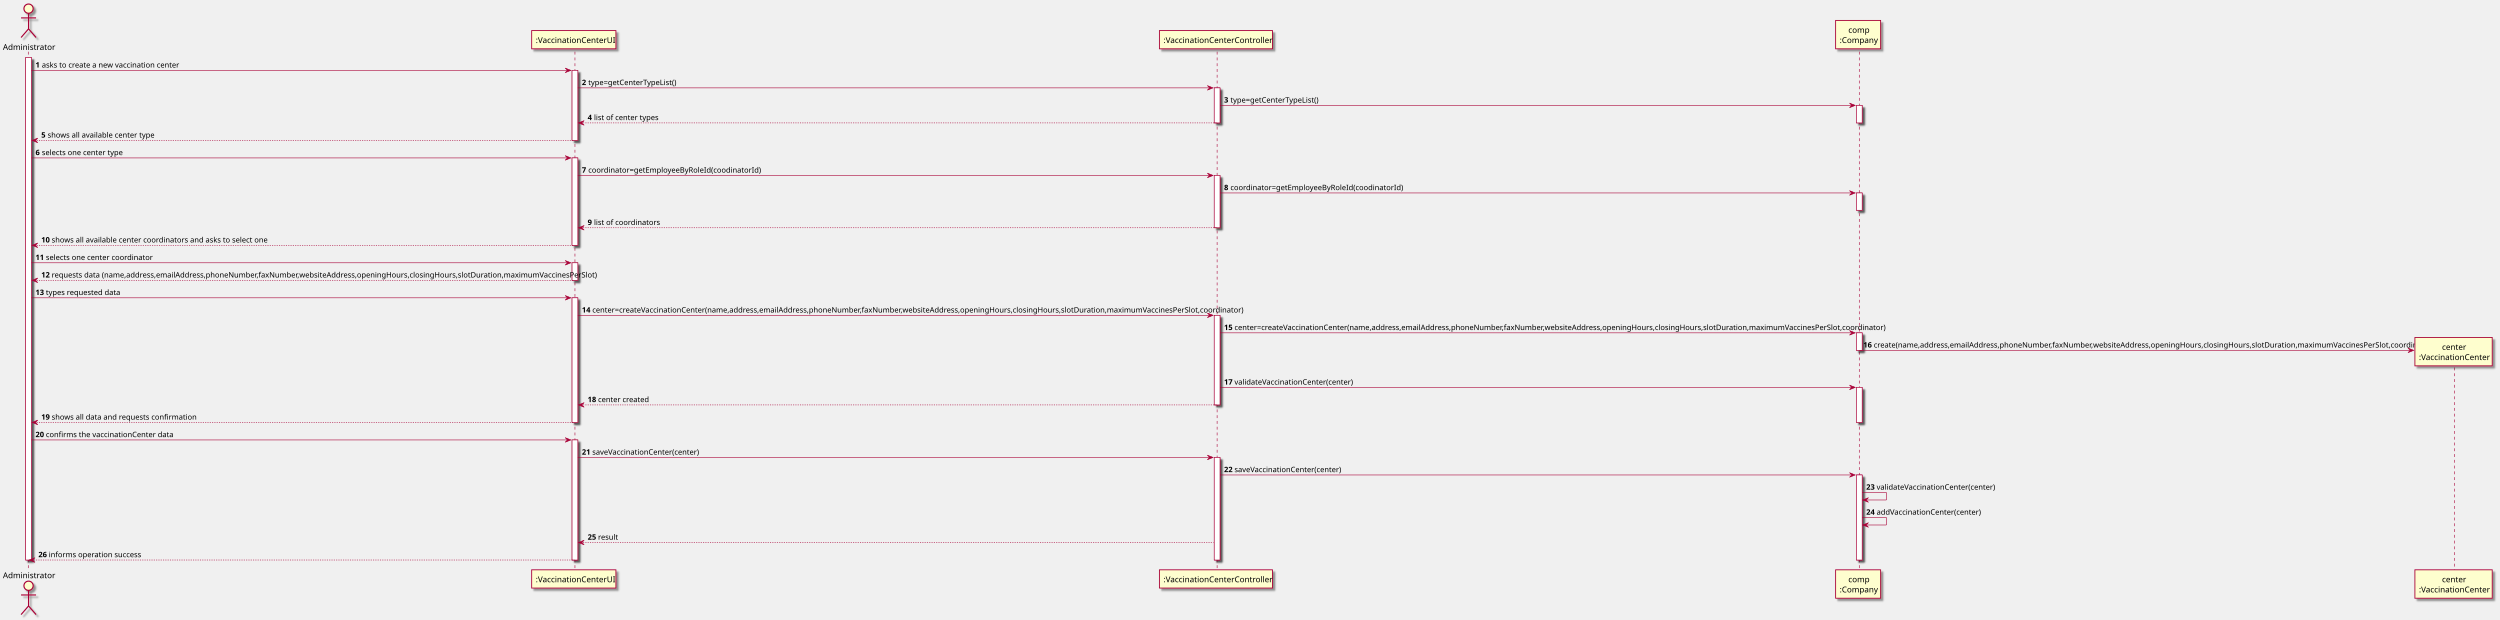
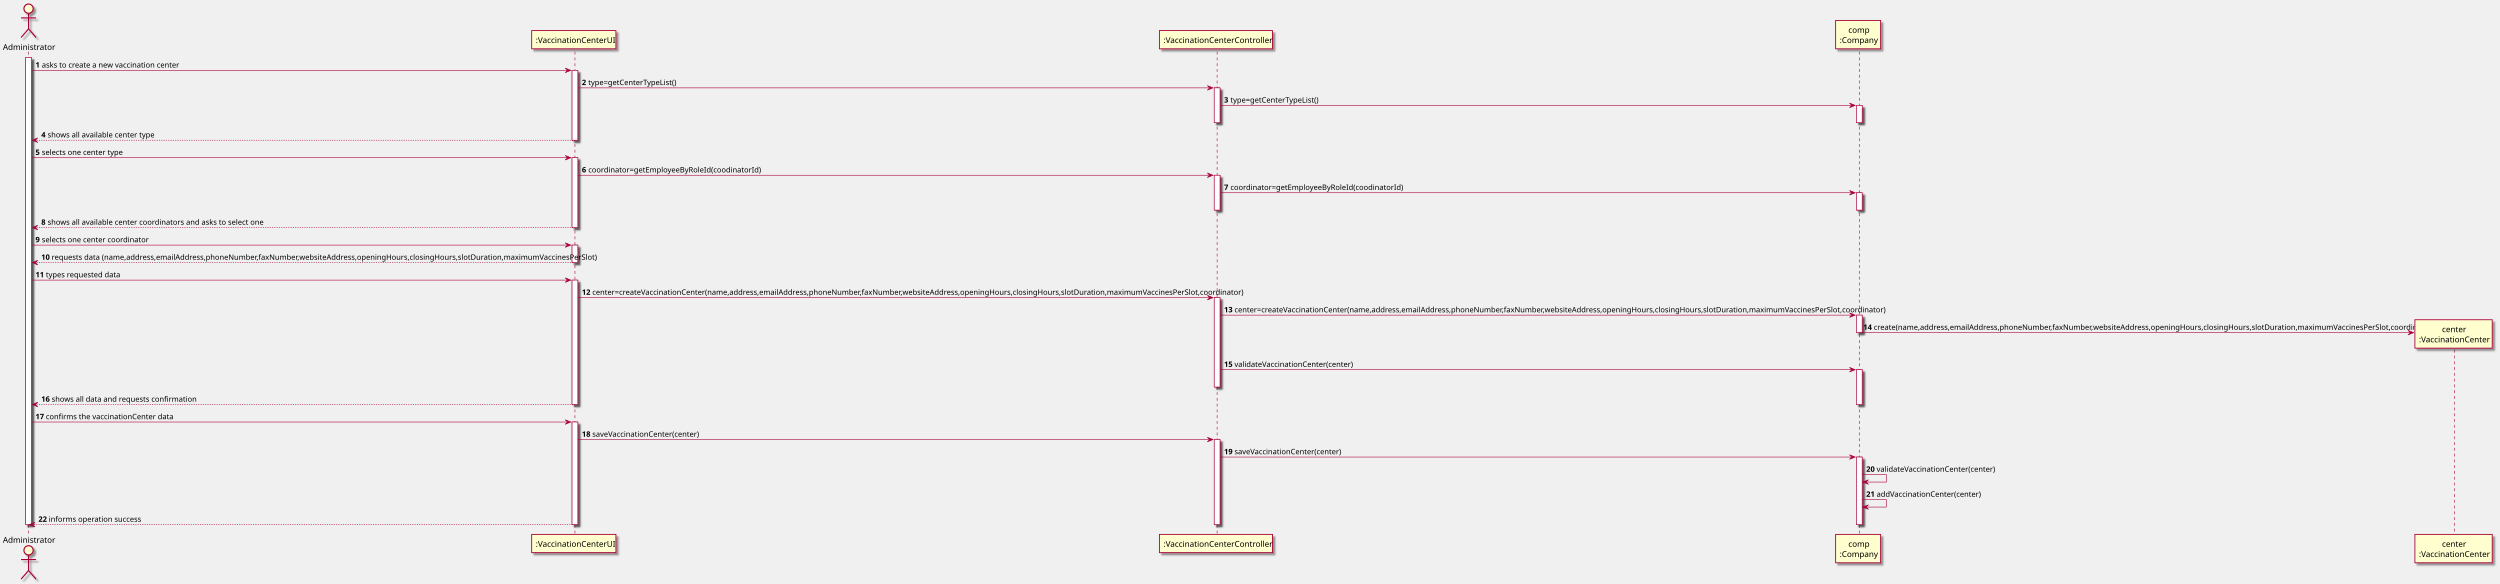
- <svg xmlns="http://www.w3.org/2000/svg" contentScriptType="application/ecmascript" contentStyleType="text/css" height="1074px" preserveAspectRatio="none" style="width:4333px;height:1074px;background:#FFFFFF;" version="1.1" viewBox="0 0 4333 1074" width="4333px" zoomAndPan="magnify">
+ <svg xmlns="http://www.w3.org/2000/svg" contentScriptType="application/ecmascript" contentStyleType="text/css" height="1012px" preserveAspectRatio="none" style="width:4333px;height:1012px;background:#FFFFFF;" version="1.1" viewBox="0 0 4333 1012" width="4333px" zoomAndPan="magnify">
  <defs>
-     <filter height="300%" id="f1hlmg6zizc2em" width="300%" x="-1" y="-1">
+     <filter height="300%" id="fcncku4zuttmj" width="300%" x="-1" y="-1">
      <feGaussianBlur result="blurOut" stdDeviation="2.0" />
      <feColorMatrix in="blurOut" result="blurOut2" type="matrix" values="0 0 0 0 0 0 0 0 0 0 0 0 0 0 0 0 0 0 .4 0" />
      <feOffset dx="4.0" dy="4.0" in="blurOut2" result="blurOut3" />
      <feBlend in="SourceGraphic" in2="blurOut3" mode="normal" />
    </filter>
  </defs>
  <g>
-     <rect fill="#FFFFFF" filter="url(#f1hlmg6zizc2em)" height="871.008" style="stroke:#A80036;stroke-width:1.0;" width="10" x="44.5" y="99.609" />
-     <rect fill="#FFFFFF" filter="url(#f1hlmg6zizc2em)" height="121.406" style="stroke:#A80036;stroke-width:1.0;" width="10" x="991.5" y="121.961" />
-     <rect fill="#FFFFFF" filter="url(#f1hlmg6zizc2em)" height="151.406" style="stroke:#A80036;stroke-width:1.0;" width="10" x="991.5" y="273.719" />
-     <rect fill="#FFFFFF" filter="url(#f1hlmg6zizc2em)" height="30.352" style="stroke:#A80036;stroke-width:1.0;" width="10" x="991.5" y="455.477" />
-     <rect fill="#FFFFFF" filter="url(#f1hlmg6zizc2em)" height="215.977" style="stroke:#A80036;stroke-width:1.0;" width="10" x="991.5" y="516.18" />
-     <rect fill="#FFFFFF" filter="url(#f1hlmg6zizc2em)" height="208.109" style="stroke:#A80036;stroke-width:1.0;" width="10" x="991.5" y="762.508" />
-     <rect fill="#FFFFFF" filter="url(#f1hlmg6zizc2em)" height="60.703" style="stroke:#A80036;stroke-width:1.0;" width="10" x="2104.5" y="152.312" />
-     <rect fill="#FFFFFF" filter="url(#f1hlmg6zizc2em)" height="90.703" style="stroke:#A80036;stroke-width:1.0;" width="10" x="2104.5" y="304.07" />
-     <rect fill="#FFFFFF" filter="url(#f1hlmg6zizc2em)" height="155.273" style="stroke:#A80036;stroke-width:1.0;" width="10" x="2104.5" y="546.531" />
-     <rect fill="#FFFFFF" filter="url(#f1hlmg6zizc2em)" height="177.758" style="stroke:#A80036;stroke-width:1.0;" width="10" x="2104.5" y="792.859" />
-     <rect fill="#FFFFFF" filter="url(#f1hlmg6zizc2em)" height="30.352" style="stroke:#A80036;stroke-width:1.0;" width="10" x="3217.5" y="182.664" />
-     <rect fill="#FFFFFF" filter="url(#f1hlmg6zizc2em)" height="30" style="stroke:#A80036;stroke-width:1.0;" width="10" x="3217.5" y="334.422" />
-     <rect fill="#FFFFFF" filter="url(#f1hlmg6zizc2em)" height="30.352" style="stroke:#A80036;stroke-width:1.0;" width="10" x="3217.5" y="576.883" />
-     <rect fill="#FFFFFF" filter="url(#f1hlmg6zizc2em)" height="60.703" style="stroke:#A80036;stroke-width:1.0;" width="10" x="3217.5" y="671.453" />
-     <rect fill="#FFFFFF" filter="url(#f1hlmg6zizc2em)" height="147.406" style="stroke:#A80036;stroke-width:1.0;" width="10" x="3217.5" y="823.211" />
-     <line style="stroke:#A80036;stroke-width:1.0;stroke-dasharray:5.0,5.0;" x1="49" x2="49" y1="89.609" y2="988.617" />
-     <line style="stroke:#A80036;stroke-width:1.0;stroke-dasharray:5.0,5.0;" x1="996.5" x2="996.5" y1="89.609" y2="988.617" />
-     <line style="stroke:#A80036;stroke-width:1.0;stroke-dasharray:5.0,5.0;" x1="2109.5" x2="2109.5" y1="89.609" y2="988.617" />
-     <line style="stroke:#A80036;stroke-width:1.0;stroke-dasharray:5.0,5.0;" x1="3222.5" x2="3222.5" y1="89.609" y2="988.617" />
-     <line style="stroke:#A80036;stroke-width:1.0;stroke-dasharray:5.0,5.0;" x1="4254.5" x2="4254.5" y1="626.992" y2="988.617" />
+     <rect fill="#FFFFFF" filter="url(#fcncku4zuttmj)" height="809.602" style="stroke:#A80036;stroke-width:1.0;" width="10" x="44.5" y="99.609" />
+     <rect fill="#FFFFFF" filter="url(#fcncku4zuttmj)" height="121.055" style="stroke:#A80036;stroke-width:1.0;" width="10" x="991.5" y="121.961" />
+     <rect fill="#FFFFFF" filter="url(#fcncku4zuttmj)" height="121.055" style="stroke:#A80036;stroke-width:1.0;" width="10" x="991.5" y="273.367" />
+     <rect fill="#FFFFFF" filter="url(#fcncku4zuttmj)" height="30.352" style="stroke:#A80036;stroke-width:1.0;" width="10" x="991.5" y="424.773" />
+     <rect fill="#FFFFFF" filter="url(#fcncku4zuttmj)" height="215.625" style="stroke:#A80036;stroke-width:1.0;" width="10" x="991.5" y="485.477" />
+     <rect fill="#FFFFFF" filter="url(#fcncku4zuttmj)" height="177.758" style="stroke:#A80036;stroke-width:1.0;" width="10" x="991.5" y="731.453" />
+     <rect fill="#FFFFFF" filter="url(#fcncku4zuttmj)" height="60.352" style="stroke:#A80036;stroke-width:1.0;" width="10" x="2104.5" y="152.312" />
+     <rect fill="#FFFFFF" filter="url(#fcncku4zuttmj)" height="60.352" style="stroke:#A80036;stroke-width:1.0;" width="10" x="2104.5" y="303.719" />
+     <rect fill="#FFFFFF" filter="url(#fcncku4zuttmj)" height="154.922" style="stroke:#A80036;stroke-width:1.0;" width="10" x="2104.5" y="515.828" />
+     <rect fill="#FFFFFF" filter="url(#fcncku4zuttmj)" height="147.406" style="stroke:#A80036;stroke-width:1.0;" width="10" x="2104.5" y="761.805" />
+     <rect fill="#FFFFFF" filter="url(#fcncku4zuttmj)" height="30" style="stroke:#A80036;stroke-width:1.0;" width="10" x="3217.5" y="182.664" />
+     <rect fill="#FFFFFF" filter="url(#fcncku4zuttmj)" height="30" style="stroke:#A80036;stroke-width:1.0;" width="10" x="3217.5" y="334.07" />
+     <rect fill="#FFFFFF" filter="url(#fcncku4zuttmj)" height="30.352" style="stroke:#A80036;stroke-width:1.0;" width="10" x="3217.5" y="546.18" />
+     <rect fill="#FFFFFF" filter="url(#fcncku4zuttmj)" height="60.352" style="stroke:#A80036;stroke-width:1.0;" width="10" x="3217.5" y="640.75" />
+     <rect fill="#FFFFFF" filter="url(#fcncku4zuttmj)" height="117.055" style="stroke:#A80036;stroke-width:1.0;" width="10" x="3217.5" y="792.156" />
+     <line style="stroke:#A80036;stroke-width:1.0;stroke-dasharray:5.0,5.0;" x1="49" x2="49" y1="89.609" y2="927.211" />
+     <line style="stroke:#A80036;stroke-width:1.0;stroke-dasharray:5.0,5.0;" x1="996.5" x2="996.5" y1="89.609" y2="927.211" />
+     <line style="stroke:#A80036;stroke-width:1.0;stroke-dasharray:5.0,5.0;" x1="2109.5" x2="2109.5" y1="89.609" y2="927.211" />
+     <line style="stroke:#A80036;stroke-width:1.0;stroke-dasharray:5.0,5.0;" x1="3222.5" x2="3222.5" y1="89.609" y2="927.211" />
+     <line style="stroke:#A80036;stroke-width:1.0;stroke-dasharray:5.0,5.0;" x1="4254.5" x2="4254.5" y1="596.289" y2="927.211" />
    <text fill="#000000" font-family="sans-serif" font-size="14" lengthAdjust="spacing" textLength="83" x="5" y="86.533">Administrator</text>
-     <ellipse cx="49.5" cy="15" fill="#FEFECE" filter="url(#f1hlmg6zizc2em)" rx="8" ry="8" style="stroke:#A80036;stroke-width:2.0;" />
-     <path d="M49.5,23 L49.5,50 M36.5,31 L62.5,31 M49.5,50 L36.5,65 M49.5,50 L62.5,65 " fill="none" filter="url(#f1hlmg6zizc2em)" style="stroke:#A80036;stroke-width:2.0;" />
-     <text fill="#000000" font-family="sans-serif" font-size="14" lengthAdjust="spacing" textLength="83" x="5" y="1002.15">Administrator</text>
-     <ellipse cx="49.5" cy="1015.227" fill="#FEFECE" filter="url(#f1hlmg6zizc2em)" rx="8" ry="8" style="stroke:#A80036;stroke-width:2.0;" />
-     <path d="M49.5,1023.227 L49.5,1050.227 M36.5,1031.227 L62.5,1031.227 M49.5,1050.227 L36.5,1065.227 M49.5,1050.227 L62.5,1065.227 " fill="none" filter="url(#f1hlmg6zizc2em)" style="stroke:#A80036;stroke-width:2.0;" />
-     <rect fill="#FEFECE" filter="url(#f1hlmg6zizc2em)" height="31.609" style="stroke:#A80036;stroke-width:1.5;" width="146" x="921.5" y="53" />
+     <ellipse cx="49.5" cy="15" fill="#FEFECE" filter="url(#fcncku4zuttmj)" rx="8" ry="8" style="stroke:#A80036;stroke-width:2.0;" />
+     <path d="M49.5,23 L49.5,50 M36.5,31 L62.5,31 M49.5,50 L36.5,65 M49.5,50 L62.5,65 " fill="none" filter="url(#fcncku4zuttmj)" style="stroke:#A80036;stroke-width:2.0;" />
+     <text fill="#000000" font-family="sans-serif" font-size="14" lengthAdjust="spacing" textLength="83" x="5" y="940.744">Administrator</text>
+     <ellipse cx="49.5" cy="953.82" fill="#FEFECE" filter="url(#fcncku4zuttmj)" rx="8" ry="8" style="stroke:#A80036;stroke-width:2.0;" />
+     <path d="M49.5,961.82 L49.5,988.82 M36.5,969.82 L62.5,969.82 M49.5,988.82 L36.5,1003.82 M49.5,988.82 L62.5,1003.82 " fill="none" filter="url(#fcncku4zuttmj)" style="stroke:#A80036;stroke-width:2.0;" />
+     <rect fill="#FEFECE" filter="url(#fcncku4zuttmj)" height="31.609" style="stroke:#A80036;stroke-width:1.5;" width="146" x="921.5" y="53" />
    <text fill="#000000" font-family="sans-serif" font-size="14" lengthAdjust="spacing" textLength="132" x="928.5" y="74.533">:VaccinationCenterUI</text>
-     <rect fill="#FEFECE" filter="url(#f1hlmg6zizc2em)" height="31.609" style="stroke:#A80036;stroke-width:1.5;" width="146" x="921.5" y="987.617" />
-     <text fill="#000000" font-family="sans-serif" font-size="14" lengthAdjust="spacing" textLength="132" x="928.5" y="1009.15">:VaccinationCenterUI</text>
-     <rect fill="#FEFECE" filter="url(#f1hlmg6zizc2em)" height="31.609" style="stroke:#A80036;stroke-width:1.5;" width="196" x="2009.5" y="53" />
+     <rect fill="#FEFECE" filter="url(#fcncku4zuttmj)" height="31.609" style="stroke:#A80036;stroke-width:1.5;" width="146" x="921.5" y="926.211" />
+     <text fill="#000000" font-family="sans-serif" font-size="14" lengthAdjust="spacing" textLength="132" x="928.5" y="947.744">:VaccinationCenterUI</text>
+     <rect fill="#FEFECE" filter="url(#fcncku4zuttmj)" height="31.609" style="stroke:#A80036;stroke-width:1.5;" width="196" x="2009.5" y="53" />
    <text fill="#000000" font-family="sans-serif" font-size="14" lengthAdjust="spacing" textLength="182" x="2016.5" y="74.533">:VaccinationCenterController</text>
-     <rect fill="#FEFECE" filter="url(#f1hlmg6zizc2em)" height="31.609" style="stroke:#A80036;stroke-width:1.5;" width="196" x="2009.5" y="987.617" />
-     <text fill="#000000" font-family="sans-serif" font-size="14" lengthAdjust="spacing" textLength="182" x="2016.5" y="1009.15">:VaccinationCenterController</text>
-     <rect fill="#FEFECE" filter="url(#f1hlmg6zizc2em)" height="49.219" style="stroke:#A80036;stroke-width:1.5;" width="78" x="3181.5" y="35.391" />
+     <rect fill="#FEFECE" filter="url(#fcncku4zuttmj)" height="31.609" style="stroke:#A80036;stroke-width:1.5;" width="196" x="2009.5" y="926.211" />
+     <text fill="#000000" font-family="sans-serif" font-size="14" lengthAdjust="spacing" textLength="182" x="2016.5" y="947.744">:VaccinationCenterController</text>
+     <rect fill="#FEFECE" filter="url(#fcncku4zuttmj)" height="49.219" style="stroke:#A80036;stroke-width:1.5;" width="78" x="3181.5" y="35.391" />
    <text fill="#000000" font-family="sans-serif" font-size="14" lengthAdjust="spacing" textLength="34" x="3203.5" y="56.924">comp</text>
    <text fill="#000000" font-family="sans-serif" font-size="14" lengthAdjust="spacing" textLength="64" x="3188.5" y="74.533">:Company</text>
-     <rect fill="#FEFECE" filter="url(#f1hlmg6zizc2em)" height="49.219" style="stroke:#A80036;stroke-width:1.5;" width="78" x="3181.5" y="987.617" />
-     <text fill="#000000" font-family="sans-serif" font-size="14" lengthAdjust="spacing" textLength="34" x="3203.5" y="1009.15">comp</text>
-     <text fill="#000000" font-family="sans-serif" font-size="14" lengthAdjust="spacing" textLength="64" x="3188.5" y="1026.76">:Company</text>
-     <rect fill="#FEFECE" filter="url(#f1hlmg6zizc2em)" height="49.219" style="stroke:#A80036;stroke-width:1.5;" width="134" x="4185.5" y="987.617" />
-     <text fill="#000000" font-family="sans-serif" font-size="14" lengthAdjust="spacing" textLength="40" x="4232.5" y="1009.15">center</text>
-     <text fill="#000000" font-family="sans-serif" font-size="14" lengthAdjust="spacing" textLength="120" x="4192.5" y="1026.76">:VaccinationCenter</text>
-     <rect fill="#FFFFFF" filter="url(#f1hlmg6zizc2em)" height="871.008" style="stroke:#A80036;stroke-width:1.0;" width="10" x="44.5" y="99.609" />
-     <rect fill="#FFFFFF" filter="url(#f1hlmg6zizc2em)" height="121.406" style="stroke:#A80036;stroke-width:1.0;" width="10" x="991.5" y="121.961" />
-     <rect fill="#FFFFFF" filter="url(#f1hlmg6zizc2em)" height="151.406" style="stroke:#A80036;stroke-width:1.0;" width="10" x="991.5" y="273.719" />
-     <rect fill="#FFFFFF" filter="url(#f1hlmg6zizc2em)" height="30.352" style="stroke:#A80036;stroke-width:1.0;" width="10" x="991.5" y="455.477" />
-     <rect fill="#FFFFFF" filter="url(#f1hlmg6zizc2em)" height="215.977" style="stroke:#A80036;stroke-width:1.0;" width="10" x="991.5" y="516.18" />
-     <rect fill="#FFFFFF" filter="url(#f1hlmg6zizc2em)" height="208.109" style="stroke:#A80036;stroke-width:1.0;" width="10" x="991.5" y="762.508" />
-     <rect fill="#FFFFFF" filter="url(#f1hlmg6zizc2em)" height="60.703" style="stroke:#A80036;stroke-width:1.0;" width="10" x="2104.5" y="152.312" />
-     <rect fill="#FFFFFF" filter="url(#f1hlmg6zizc2em)" height="90.703" style="stroke:#A80036;stroke-width:1.0;" width="10" x="2104.5" y="304.07" />
-     <rect fill="#FFFFFF" filter="url(#f1hlmg6zizc2em)" height="155.273" style="stroke:#A80036;stroke-width:1.0;" width="10" x="2104.5" y="546.531" />
-     <rect fill="#FFFFFF" filter="url(#f1hlmg6zizc2em)" height="177.758" style="stroke:#A80036;stroke-width:1.0;" width="10" x="2104.5" y="792.859" />
-     <rect fill="#FFFFFF" filter="url(#f1hlmg6zizc2em)" height="30.352" style="stroke:#A80036;stroke-width:1.0;" width="10" x="3217.5" y="182.664" />
-     <rect fill="#FFFFFF" filter="url(#f1hlmg6zizc2em)" height="30" style="stroke:#A80036;stroke-width:1.0;" width="10" x="3217.5" y="334.422" />
-     <rect fill="#FFFFFF" filter="url(#f1hlmg6zizc2em)" height="30.352" style="stroke:#A80036;stroke-width:1.0;" width="10" x="3217.5" y="576.883" />
-     <rect fill="#FFFFFF" filter="url(#f1hlmg6zizc2em)" height="60.703" style="stroke:#A80036;stroke-width:1.0;" width="10" x="3217.5" y="671.453" />
-     <rect fill="#FFFFFF" filter="url(#f1hlmg6zizc2em)" height="147.406" style="stroke:#A80036;stroke-width:1.0;" width="10" x="3217.5" y="823.211" />
+     <rect fill="#FEFECE" filter="url(#fcncku4zuttmj)" height="49.219" style="stroke:#A80036;stroke-width:1.5;" width="78" x="3181.5" y="926.211" />
+     <text fill="#000000" font-family="sans-serif" font-size="14" lengthAdjust="spacing" textLength="34" x="3203.5" y="947.744">comp</text>
+     <text fill="#000000" font-family="sans-serif" font-size="14" lengthAdjust="spacing" textLength="64" x="3188.5" y="965.354">:Company</text>
+     <rect fill="#FEFECE" filter="url(#fcncku4zuttmj)" height="49.219" style="stroke:#A80036;stroke-width:1.5;" width="134" x="4185.5" y="926.211" />
+     <text fill="#000000" font-family="sans-serif" font-size="14" lengthAdjust="spacing" textLength="40" x="4232.5" y="947.744">center</text>
+     <text fill="#000000" font-family="sans-serif" font-size="14" lengthAdjust="spacing" textLength="120" x="4192.5" y="965.354">:VaccinationCenter</text>
+     <rect fill="#FFFFFF" filter="url(#fcncku4zuttmj)" height="809.602" style="stroke:#A80036;stroke-width:1.0;" width="10" x="44.5" y="99.609" />
+     <rect fill="#FFFFFF" filter="url(#fcncku4zuttmj)" height="121.055" style="stroke:#A80036;stroke-width:1.0;" width="10" x="991.5" y="121.961" />
+     <rect fill="#FFFFFF" filter="url(#fcncku4zuttmj)" height="121.055" style="stroke:#A80036;stroke-width:1.0;" width="10" x="991.5" y="273.367" />
+     <rect fill="#FFFFFF" filter="url(#fcncku4zuttmj)" height="30.352" style="stroke:#A80036;stroke-width:1.0;" width="10" x="991.5" y="424.773" />
+     <rect fill="#FFFFFF" filter="url(#fcncku4zuttmj)" height="215.625" style="stroke:#A80036;stroke-width:1.0;" width="10" x="991.5" y="485.477" />
+     <rect fill="#FFFFFF" filter="url(#fcncku4zuttmj)" height="177.758" style="stroke:#A80036;stroke-width:1.0;" width="10" x="991.5" y="731.453" />
+     <rect fill="#FFFFFF" filter="url(#fcncku4zuttmj)" height="60.352" style="stroke:#A80036;stroke-width:1.0;" width="10" x="2104.5" y="152.312" />
+     <rect fill="#FFFFFF" filter="url(#fcncku4zuttmj)" height="60.352" style="stroke:#A80036;stroke-width:1.0;" width="10" x="2104.5" y="303.719" />
+     <rect fill="#FFFFFF" filter="url(#fcncku4zuttmj)" height="154.922" style="stroke:#A80036;stroke-width:1.0;" width="10" x="2104.5" y="515.828" />
+     <rect fill="#FFFFFF" filter="url(#fcncku4zuttmj)" height="147.406" style="stroke:#A80036;stroke-width:1.0;" width="10" x="2104.5" y="761.805" />
+     <rect fill="#FFFFFF" filter="url(#fcncku4zuttmj)" height="30" style="stroke:#A80036;stroke-width:1.0;" width="10" x="3217.5" y="182.664" />
+     <rect fill="#FFFFFF" filter="url(#fcncku4zuttmj)" height="30" style="stroke:#A80036;stroke-width:1.0;" width="10" x="3217.5" y="334.07" />
+     <rect fill="#FFFFFF" filter="url(#fcncku4zuttmj)" height="30.352" style="stroke:#A80036;stroke-width:1.0;" width="10" x="3217.5" y="546.18" />
+     <rect fill="#FFFFFF" filter="url(#fcncku4zuttmj)" height="60.352" style="stroke:#A80036;stroke-width:1.0;" width="10" x="3217.5" y="640.75" />
+     <rect fill="#FFFFFF" filter="url(#fcncku4zuttmj)" height="117.055" style="stroke:#A80036;stroke-width:1.0;" width="10" x="3217.5" y="792.156" />
    <polygon fill="#A80036" points="979.5,117.961,989.5,121.961,979.5,125.961,983.5,121.961" style="stroke:#A80036;stroke-width:1.0;" />
    <line style="stroke:#A80036;stroke-width:1.0;" x1="54.5" x2="985.5" y1="121.961" y2="121.961" />
    <text fill="#000000" font-family="sans-serif" font-size="13" font-weight="bold" lengthAdjust="spacing" textLength="7" x="61.5" y="117.105">1</text>
    <text fill="#000000" font-family="sans-serif" font-size="13" lengthAdjust="spacing" textLength="229" x="72.5" y="117.105">asks to create a new vaccination center</text>
    <polygon fill="#A80036" points="2092.5,148.312,2102.5,152.312,2092.5,156.312,2096.5,152.312" style="stroke:#A80036;stroke-width:1.0;" />
    <line style="stroke:#A80036;stroke-width:1.0;" x1="1001.5" x2="2098.5" y1="152.312" y2="152.312" />
    <text fill="#000000" font-family="sans-serif" font-size="13" font-weight="bold" lengthAdjust="spacing" textLength="7" x="1008.5" y="147.456">2</text>
    <text fill="#000000" font-family="sans-serif" font-size="13" lengthAdjust="spacing" textLength="146" x="1019.5" y="147.456">type=getCenterTypeList()</text>
    <polygon fill="#A80036" points="3205.5,178.664,3215.5,182.664,3205.5,186.664,3209.5,182.664" style="stroke:#A80036;stroke-width:1.0;" />
    <line style="stroke:#A80036;stroke-width:1.0;" x1="2114.5" x2="3211.5" y1="182.664" y2="182.664" />
    <text fill="#000000" font-family="sans-serif" font-size="13" font-weight="bold" lengthAdjust="spacing" textLength="7" x="2121.5" y="177.808">3</text>
    <text fill="#000000" font-family="sans-serif" font-size="13" lengthAdjust="spacing" textLength="146" x="2132.5" y="177.808">type=getCenterTypeList()</text>
-     <polygon fill="#A80036" points="1012.5,209.016,1002.5,213.016,1012.5,217.016,1008.5,213.016" style="stroke:#A80036;stroke-width:1.0;" />
-     <line style="stroke:#A80036;stroke-width:1.0;stroke-dasharray:2.0,2.0;" x1="1006.5" x2="2108.5" y1="213.016" y2="213.016" />
-     <text fill="#000000" font-family="sans-serif" font-size="13" font-weight="bold" lengthAdjust="spacing" textLength="7" x="1018.5" y="208.159">4</text>
-     <text fill="#000000" font-family="sans-serif" font-size="13" lengthAdjust="spacing" textLength="107" x="1029.5" y="208.159">list of center types</text>
-     <polygon fill="#A80036" points="65.5,239.367,55.5,243.367,65.5,247.367,61.5,243.367" style="stroke:#A80036;stroke-width:1.0;" />
-     <line style="stroke:#A80036;stroke-width:1.0;stroke-dasharray:2.0,2.0;" x1="59.5" x2="995.5" y1="243.367" y2="243.367" />
-     <text fill="#000000" font-family="sans-serif" font-size="13" font-weight="bold" lengthAdjust="spacing" textLength="7" x="71.5" y="238.511">5</text>
-     <text fill="#000000" font-family="sans-serif" font-size="13" lengthAdjust="spacing" textLength="176" x="82.5" y="238.511">shows all available center type</text>
-     <polygon fill="#A80036" points="979.5,269.719,989.5,273.719,979.5,277.719,983.5,273.719" style="stroke:#A80036;stroke-width:1.0;" />
-     <line style="stroke:#A80036;stroke-width:1.0;" x1="54.5" x2="985.5" y1="273.719" y2="273.719" />
-     <text fill="#000000" font-family="sans-serif" font-size="13" font-weight="bold" lengthAdjust="spacing" textLength="7" x="61.5" y="268.862">6</text>
-     <text fill="#000000" font-family="sans-serif" font-size="13" lengthAdjust="spacing" textLength="136" x="72.5" y="268.862">selects one center type</text>
-     <polygon fill="#A80036" points="2092.5,300.07,2102.5,304.07,2092.5,308.07,2096.5,304.07" style="stroke:#A80036;stroke-width:1.0;" />
-     <line style="stroke:#A80036;stroke-width:1.0;" x1="1001.5" x2="2098.5" y1="304.07" y2="304.07" />
-     <text fill="#000000" font-family="sans-serif" font-size="13" font-weight="bold" lengthAdjust="spacing" textLength="7" x="1008.5" y="299.214">7</text>
-     <text fill="#000000" font-family="sans-serif" font-size="13" lengthAdjust="spacing" textLength="278" x="1019.5" y="299.214">coordinator=getEmployeeByRoleId(coodinatorId)</text>
-     <polygon fill="#A80036" points="3205.5,330.422,3215.5,334.422,3205.5,338.422,3209.5,334.422" style="stroke:#A80036;stroke-width:1.0;" />
-     <line style="stroke:#A80036;stroke-width:1.0;" x1="2114.5" x2="3211.5" y1="334.422" y2="334.422" />
-     <text fill="#000000" font-family="sans-serif" font-size="13" font-weight="bold" lengthAdjust="spacing" textLength="7" x="2121.5" y="329.565">8</text>
-     <text fill="#000000" font-family="sans-serif" font-size="13" lengthAdjust="spacing" textLength="278" x="2132.5" y="329.565">coordinator=getEmployeeByRoleId(coodinatorId)</text>
-     <polygon fill="#A80036" points="1012.5,390.773,1002.5,394.773,1012.5,398.773,1008.5,394.773" style="stroke:#A80036;stroke-width:1.0;" />
-     <line style="stroke:#A80036;stroke-width:1.0;stroke-dasharray:2.0,2.0;" x1="1006.5" x2="2108.5" y1="394.773" y2="394.773" />
-     <text fill="#000000" font-family="sans-serif" font-size="13" font-weight="bold" lengthAdjust="spacing" textLength="7" x="1018.5" y="389.917">9</text>
-     <text fill="#000000" font-family="sans-serif" font-size="13" lengthAdjust="spacing" textLength="106" x="1029.5" y="389.917">list of coordinators</text>
-     <polygon fill="#A80036" points="65.5,421.125,55.5,425.125,65.5,429.125,61.5,425.125" style="stroke:#A80036;stroke-width:1.0;" />
-     <line style="stroke:#A80036;stroke-width:1.0;stroke-dasharray:2.0,2.0;" x1="59.5" x2="995.5" y1="425.125" y2="425.125" />
-     <text fill="#000000" font-family="sans-serif" font-size="13" font-weight="bold" lengthAdjust="spacing" textLength="14" x="71.5" y="420.269">10</text>
-     <text fill="#000000" font-family="sans-serif" font-size="13" lengthAdjust="spacing" textLength="358" x="89.5" y="420.269">shows all available center coordinators and asks to select one</text>
-     <polygon fill="#A80036" points="979.5,451.477,989.5,455.477,979.5,459.477,983.5,455.477" style="stroke:#A80036;stroke-width:1.0;" />
-     <line style="stroke:#A80036;stroke-width:1.0;" x1="54.5" x2="985.5" y1="455.477" y2="455.477" />
-     <text fill="#000000" font-family="sans-serif" font-size="13" font-weight="bold" lengthAdjust="spacing" textLength="14" x="61.5" y="450.62">11</text>
-     <text fill="#000000" font-family="sans-serif" font-size="13" lengthAdjust="spacing" textLength="175" x="79.5" y="450.62">selects one center coordinator</text>
-     <polygon fill="#A80036" points="65.5,481.828,55.5,485.828,65.5,489.828,61.5,485.828" style="stroke:#A80036;stroke-width:1.0;" />
-     <line style="stroke:#A80036;stroke-width:1.0;stroke-dasharray:2.0,2.0;" x1="59.5" x2="995.5" y1="485.828" y2="485.828" />
-     <text fill="#000000" font-family="sans-serif" font-size="13" font-weight="bold" lengthAdjust="spacing" textLength="14" x="71.5" y="480.972">12</text>
-     <text fill="#000000" font-family="sans-serif" font-size="13" lengthAdjust="spacing" textLength="895" x="89.5" y="480.972">requests data (name,address,emailAddress,phoneNumber,faxNumber,websiteAddress,openingHours,closingHours,slotDuration,maximumVaccinesPerSlot)</text>
-     <polygon fill="#A80036" points="979.5,512.18,989.5,516.18,979.5,520.18,983.5,516.18" style="stroke:#A80036;stroke-width:1.0;" />
-     <line style="stroke:#A80036;stroke-width:1.0;" x1="54.5" x2="985.5" y1="516.18" y2="516.18" />
-     <text fill="#000000" font-family="sans-serif" font-size="13" font-weight="bold" lengthAdjust="spacing" textLength="14" x="61.5" y="511.323">13</text>
-     <text fill="#000000" font-family="sans-serif" font-size="13" lengthAdjust="spacing" textLength="122" x="79.5" y="511.323">types requested data</text>
-     <polygon fill="#A80036" points="2092.5,542.531,2102.5,546.531,2092.5,550.531,2096.5,546.531" style="stroke:#A80036;stroke-width:1.0;" />
-     <line style="stroke:#A80036;stroke-width:1.0;" x1="1001.5" x2="2098.5" y1="546.531" y2="546.531" />
-     <text fill="#000000" font-family="sans-serif" font-size="13" font-weight="bold" lengthAdjust="spacing" textLength="14" x="1008.5" y="541.675">14</text>
-     <text fill="#000000" font-family="sans-serif" font-size="13" lengthAdjust="spacing" textLength="1066" x="1026.5" y="541.675">center=createVaccinationCenter(name,address,emailAddress,phoneNumber,faxNumber,websiteAddress,openingHours,closingHours,slotDuration,maximumVaccinesPerSlot,coordinator)</text>
-     <polygon fill="#A80036" points="3205.5,572.883,3215.5,576.883,3205.5,580.883,3209.5,576.883" style="stroke:#A80036;stroke-width:1.0;" />
-     <line style="stroke:#A80036;stroke-width:1.0;" x1="2114.5" x2="3211.5" y1="576.883" y2="576.883" />
-     <text fill="#000000" font-family="sans-serif" font-size="13" font-weight="bold" lengthAdjust="spacing" textLength="14" x="2121.5" y="572.026">15</text>
-     <text fill="#000000" font-family="sans-serif" font-size="13" lengthAdjust="spacing" textLength="1066" x="2139.5" y="572.026">center=createVaccinationCenter(name,address,emailAddress,phoneNumber,faxNumber,websiteAddress,openingHours,closingHours,slotDuration,maximumVaccinesPerSlot,coordinator)</text>
-     <polygon fill="#A80036" points="4173.5,603.234,4183.5,607.234,4173.5,611.234,4177.5,607.234" style="stroke:#A80036;stroke-width:1.0;" />
-     <line style="stroke:#A80036;stroke-width:1.0;" x1="3222.5" x2="4179.5" y1="607.234" y2="607.234" />
-     <text fill="#000000" font-family="sans-serif" font-size="13" font-weight="bold" lengthAdjust="spacing" textLength="14" x="3229.5" y="602.378">16</text>
-     <text fill="#000000" font-family="sans-serif" font-size="13" lengthAdjust="spacing" textLength="916" x="3247.5" y="602.378">create(name,address,emailAddress,phoneNumber,faxNumber,websiteAddress,openingHours,closingHours,slotDuration,maximumVaccinesPerSlot,coordinator)</text>
-     <rect fill="#FEFECE" filter="url(#f1hlmg6zizc2em)" height="49.219" style="stroke:#A80036;stroke-width:1.5;" width="134" x="4185.5" y="584.883" />
-     <text fill="#000000" font-family="sans-serif" font-size="14" lengthAdjust="spacing" textLength="40" x="4232.5" y="606.416">center</text>
-     <text fill="#000000" font-family="sans-serif" font-size="14" lengthAdjust="spacing" textLength="120" x="4192.5" y="624.025">:VaccinationCenter</text>
-     <polygon fill="#A80036" points="3205.5,667.453,3215.5,671.453,3205.5,675.453,3209.5,671.453" style="stroke:#A80036;stroke-width:1.0;" />
-     <line style="stroke:#A80036;stroke-width:1.0;" x1="2114.5" x2="3211.5" y1="671.453" y2="671.453" />
-     <text fill="#000000" font-family="sans-serif" font-size="13" font-weight="bold" lengthAdjust="spacing" textLength="14" x="2121.5" y="666.597">17</text>
-     <text fill="#000000" font-family="sans-serif" font-size="13" lengthAdjust="spacing" textLength="193" x="2139.5" y="666.597">validateVaccinationCenter(center)</text>
-     <polygon fill="#A80036" points="1012.5,697.805,1002.5,701.805,1012.5,705.805,1008.5,701.805" style="stroke:#A80036;stroke-width:1.0;" />
-     <line style="stroke:#A80036;stroke-width:1.0;stroke-dasharray:2.0,2.0;" x1="1006.5" x2="2108.5" y1="701.805" y2="701.805" />
-     <text fill="#000000" font-family="sans-serif" font-size="13" font-weight="bold" lengthAdjust="spacing" textLength="14" x="1018.5" y="696.948">18</text>
-     <text fill="#000000" font-family="sans-serif" font-size="13" lengthAdjust="spacing" textLength="83" x="1036.5" y="696.948">center created</text>
-     <polygon fill="#A80036" points="65.5,728.156,55.5,732.156,65.5,736.156,61.5,732.156" style="stroke:#A80036;stroke-width:1.0;" />
-     <line style="stroke:#A80036;stroke-width:1.0;stroke-dasharray:2.0,2.0;" x1="59.5" x2="995.5" y1="732.156" y2="732.156" />
-     <text fill="#000000" font-family="sans-serif" font-size="13" font-weight="bold" lengthAdjust="spacing" textLength="14" x="71.5" y="727.3">19</text>
-     <text fill="#000000" font-family="sans-serif" font-size="13" lengthAdjust="spacing" textLength="236" x="89.5" y="727.3">shows all data and requests confirmation</text>
-     <polygon fill="#A80036" points="979.5,758.508,989.5,762.508,979.5,766.508,983.5,762.508" style="stroke:#A80036;stroke-width:1.0;" />
-     <line style="stroke:#A80036;stroke-width:1.0;" x1="54.5" x2="985.5" y1="762.508" y2="762.508" />
-     <text fill="#000000" font-family="sans-serif" font-size="13" font-weight="bold" lengthAdjust="spacing" textLength="14" x="61.5" y="757.651">20</text>
-     <text fill="#000000" font-family="sans-serif" font-size="13" lengthAdjust="spacing" textLength="206" x="79.5" y="757.651">confirms the vaccinationCenter data</text>
-     <polygon fill="#A80036" points="2092.5,788.859,2102.5,792.859,2092.5,796.859,2096.5,792.859" style="stroke:#A80036;stroke-width:1.0;" />
-     <line style="stroke:#A80036;stroke-width:1.0;" x1="1001.5" x2="2098.5" y1="792.859" y2="792.859" />
-     <text fill="#000000" font-family="sans-serif" font-size="13" font-weight="bold" lengthAdjust="spacing" textLength="14" x="1008.5" y="788.003">21</text>
-     <text fill="#000000" font-family="sans-serif" font-size="13" lengthAdjust="spacing" textLength="176" x="1026.5" y="788.003">saveVaccinationCenter(center)</text>
-     <polygon fill="#A80036" points="3205.5,819.211,3215.5,823.211,3205.5,827.211,3209.5,823.211" style="stroke:#A80036;stroke-width:1.0;" />
-     <line style="stroke:#A80036;stroke-width:1.0;" x1="2114.5" x2="3211.5" y1="823.211" y2="823.211" />
-     <text fill="#000000" font-family="sans-serif" font-size="13" font-weight="bold" lengthAdjust="spacing" textLength="14" x="2121.5" y="818.355">22</text>
-     <text fill="#000000" font-family="sans-serif" font-size="13" lengthAdjust="spacing" textLength="176" x="2139.5" y="818.355">saveVaccinationCenter(center)</text>
-     <line style="stroke:#A80036;stroke-width:1.0;" x1="3227.5" x2="3269.5" y1="853.562" y2="853.562" />
-     <line style="stroke:#A80036;stroke-width:1.0;" x1="3269.5" x2="3269.5" y1="853.562" y2="866.562" />
-     <line style="stroke:#A80036;stroke-width:1.0;" x1="3228.5" x2="3269.5" y1="866.562" y2="866.562" />
-     <polygon fill="#A80036" points="3238.5,862.562,3228.5,866.562,3238.5,870.562,3234.5,866.562" style="stroke:#A80036;stroke-width:1.0;" />
-     <text fill="#000000" font-family="sans-serif" font-size="13" font-weight="bold" lengthAdjust="spacing" textLength="14" x="3234.5" y="848.706">23</text>
-     <text fill="#000000" font-family="sans-serif" font-size="13" lengthAdjust="spacing" textLength="193" x="3252.5" y="848.706">validateVaccinationCenter(center)</text>
-     <line style="stroke:#A80036;stroke-width:1.0;" x1="3227.5" x2="3269.5" y1="896.914" y2="896.914" />
-     <line style="stroke:#A80036;stroke-width:1.0;" x1="3269.5" x2="3269.5" y1="896.914" y2="909.914" />
-     <line style="stroke:#A80036;stroke-width:1.0;" x1="3228.5" x2="3269.5" y1="909.914" y2="909.914" />
-     <polygon fill="#A80036" points="3238.5,905.914,3228.5,909.914,3238.5,913.914,3234.5,909.914" style="stroke:#A80036;stroke-width:1.0;" />
-     <text fill="#000000" font-family="sans-serif" font-size="13" font-weight="bold" lengthAdjust="spacing" textLength="14" x="3234.5" y="892.058">24</text>
-     <text fill="#000000" font-family="sans-serif" font-size="13" lengthAdjust="spacing" textLength="171" x="3252.5" y="892.058">addVaccinationCenter(center)</text>
-     <polygon fill="#A80036" points="1012.5,936.266,1002.5,940.266,1012.5,944.266,1008.5,940.266" style="stroke:#A80036;stroke-width:1.0;" />
-     <line style="stroke:#A80036;stroke-width:1.0;stroke-dasharray:2.0,2.0;" x1="1006.5" x2="2103.5" y1="940.266" y2="940.266" />
-     <text fill="#000000" font-family="sans-serif" font-size="13" font-weight="bold" lengthAdjust="spacing" textLength="14" x="1018.5" y="935.409">25</text>
-     <text fill="#000000" font-family="sans-serif" font-size="13" lengthAdjust="spacing" textLength="32" x="1036.5" y="935.409">result</text>
-     <polygon fill="#A80036" points="60.5,966.617,50.5,970.617,60.5,974.617,56.5,970.617" style="stroke:#A80036;stroke-width:1.0;" />
-     <line style="stroke:#A80036;stroke-width:1.0;stroke-dasharray:2.0,2.0;" x1="54.5" x2="995.5" y1="970.617" y2="970.617" />
-     <text fill="#000000" font-family="sans-serif" font-size="13" font-weight="bold" lengthAdjust="spacing" textLength="14" x="66.5" y="965.761">26</text>
-     <text fill="#000000" font-family="sans-serif" font-size="13" lengthAdjust="spacing" textLength="152" x="84.5" y="965.761">informs operation success</text>
+     <polygon fill="#A80036" points="65.5,239.016,55.5,243.016,65.5,247.016,61.5,243.016" style="stroke:#A80036;stroke-width:1.0;" />
+     <line style="stroke:#A80036;stroke-width:1.0;stroke-dasharray:2.0,2.0;" x1="59.5" x2="995.5" y1="243.016" y2="243.016" />
+     <text fill="#000000" font-family="sans-serif" font-size="13" font-weight="bold" lengthAdjust="spacing" textLength="7" x="71.5" y="238.159">4</text>
+     <text fill="#000000" font-family="sans-serif" font-size="13" lengthAdjust="spacing" textLength="176" x="82.5" y="238.159">shows all available center type</text>
+     <polygon fill="#A80036" points="979.5,269.367,989.5,273.367,979.5,277.367,983.5,273.367" style="stroke:#A80036;stroke-width:1.0;" />
+     <line style="stroke:#A80036;stroke-width:1.0;" x1="54.5" x2="985.5" y1="273.367" y2="273.367" />
+     <text fill="#000000" font-family="sans-serif" font-size="13" font-weight="bold" lengthAdjust="spacing" textLength="7" x="61.5" y="268.511">5</text>
+     <text fill="#000000" font-family="sans-serif" font-size="13" lengthAdjust="spacing" textLength="136" x="72.5" y="268.511">selects one center type</text>
+     <polygon fill="#A80036" points="2092.5,299.719,2102.5,303.719,2092.5,307.719,2096.5,303.719" style="stroke:#A80036;stroke-width:1.0;" />
+     <line style="stroke:#A80036;stroke-width:1.0;" x1="1001.5" x2="2098.5" y1="303.719" y2="303.719" />
+     <text fill="#000000" font-family="sans-serif" font-size="13" font-weight="bold" lengthAdjust="spacing" textLength="7" x="1008.5" y="298.862">6</text>
+     <text fill="#000000" font-family="sans-serif" font-size="13" lengthAdjust="spacing" textLength="278" x="1019.5" y="298.862">coordinator=getEmployeeByRoleId(coodinatorId)</text>
+     <polygon fill="#A80036" points="3205.5,330.07,3215.5,334.07,3205.5,338.07,3209.5,334.07" style="stroke:#A80036;stroke-width:1.0;" />
+     <line style="stroke:#A80036;stroke-width:1.0;" x1="2114.5" x2="3211.5" y1="334.07" y2="334.07" />
+     <text fill="#000000" font-family="sans-serif" font-size="13" font-weight="bold" lengthAdjust="spacing" textLength="7" x="2121.5" y="329.214">7</text>
+     <text fill="#000000" font-family="sans-serif" font-size="13" lengthAdjust="spacing" textLength="278" x="2132.5" y="329.214">coordinator=getEmployeeByRoleId(coodinatorId)</text>
+     <polygon fill="#A80036" points="65.5,390.422,55.5,394.422,65.5,398.422,61.5,394.422" style="stroke:#A80036;stroke-width:1.0;" />
+     <line style="stroke:#A80036;stroke-width:1.0;stroke-dasharray:2.0,2.0;" x1="59.5" x2="995.5" y1="394.422" y2="394.422" />
+     <text fill="#000000" font-family="sans-serif" font-size="13" font-weight="bold" lengthAdjust="spacing" textLength="7" x="71.5" y="389.565">8</text>
+     <text fill="#000000" font-family="sans-serif" font-size="13" lengthAdjust="spacing" textLength="358" x="82.5" y="389.565">shows all available center coordinators and asks to select one</text>
+     <polygon fill="#A80036" points="979.5,420.773,989.5,424.773,979.5,428.773,983.5,424.773" style="stroke:#A80036;stroke-width:1.0;" />
+     <line style="stroke:#A80036;stroke-width:1.0;" x1="54.5" x2="985.5" y1="424.773" y2="424.773" />
+     <text fill="#000000" font-family="sans-serif" font-size="13" font-weight="bold" lengthAdjust="spacing" textLength="7" x="61.5" y="419.917">9</text>
+     <text fill="#000000" font-family="sans-serif" font-size="13" lengthAdjust="spacing" textLength="175" x="72.5" y="419.917">selects one center coordinator</text>
+     <polygon fill="#A80036" points="65.5,451.125,55.5,455.125,65.5,459.125,61.5,455.125" style="stroke:#A80036;stroke-width:1.0;" />
+     <line style="stroke:#A80036;stroke-width:1.0;stroke-dasharray:2.0,2.0;" x1="59.5" x2="995.5" y1="455.125" y2="455.125" />
+     <text fill="#000000" font-family="sans-serif" font-size="13" font-weight="bold" lengthAdjust="spacing" textLength="14" x="71.5" y="450.269">10</text>
+     <text fill="#000000" font-family="sans-serif" font-size="13" lengthAdjust="spacing" textLength="895" x="89.5" y="450.269">requests data (name,address,emailAddress,phoneNumber,faxNumber,websiteAddress,openingHours,closingHours,slotDuration,maximumVaccinesPerSlot)</text>
+     <polygon fill="#A80036" points="979.5,481.477,989.5,485.477,979.5,489.477,983.5,485.477" style="stroke:#A80036;stroke-width:1.0;" />
+     <line style="stroke:#A80036;stroke-width:1.0;" x1="54.5" x2="985.5" y1="485.477" y2="485.477" />
+     <text fill="#000000" font-family="sans-serif" font-size="13" font-weight="bold" lengthAdjust="spacing" textLength="14" x="61.5" y="480.62">11</text>
+     <text fill="#000000" font-family="sans-serif" font-size="13" lengthAdjust="spacing" textLength="122" x="79.5" y="480.62">types requested data</text>
+     <polygon fill="#A80036" points="2092.5,511.828,2102.5,515.828,2092.5,519.828,2096.5,515.828" style="stroke:#A80036;stroke-width:1.0;" />
+     <line style="stroke:#A80036;stroke-width:1.0;" x1="1001.5" x2="2098.5" y1="515.828" y2="515.828" />
+     <text fill="#000000" font-family="sans-serif" font-size="13" font-weight="bold" lengthAdjust="spacing" textLength="14" x="1008.5" y="510.972">12</text>
+     <text fill="#000000" font-family="sans-serif" font-size="13" lengthAdjust="spacing" textLength="1066" x="1026.5" y="510.972">center=createVaccinationCenter(name,address,emailAddress,phoneNumber,faxNumber,websiteAddress,openingHours,closingHours,slotDuration,maximumVaccinesPerSlot,coordinator)</text>
+     <polygon fill="#A80036" points="3205.5,542.18,3215.5,546.18,3205.5,550.18,3209.5,546.18" style="stroke:#A80036;stroke-width:1.0;" />
+     <line style="stroke:#A80036;stroke-width:1.0;" x1="2114.5" x2="3211.5" y1="546.18" y2="546.18" />
+     <text fill="#000000" font-family="sans-serif" font-size="13" font-weight="bold" lengthAdjust="spacing" textLength="14" x="2121.5" y="541.323">13</text>
+     <text fill="#000000" font-family="sans-serif" font-size="13" lengthAdjust="spacing" textLength="1066" x="2139.5" y="541.323">center=createVaccinationCenter(name,address,emailAddress,phoneNumber,faxNumber,websiteAddress,openingHours,closingHours,slotDuration,maximumVaccinesPerSlot,coordinator)</text>
+     <polygon fill="#A80036" points="4173.5,572.531,4183.5,576.531,4173.5,580.531,4177.5,576.531" style="stroke:#A80036;stroke-width:1.0;" />
+     <line style="stroke:#A80036;stroke-width:1.0;" x1="3222.5" x2="4179.5" y1="576.531" y2="576.531" />
+     <text fill="#000000" font-family="sans-serif" font-size="13" font-weight="bold" lengthAdjust="spacing" textLength="14" x="3229.5" y="571.675">14</text>
+     <text fill="#000000" font-family="sans-serif" font-size="13" lengthAdjust="spacing" textLength="916" x="3247.5" y="571.675">create(name,address,emailAddress,phoneNumber,faxNumber,websiteAddress,openingHours,closingHours,slotDuration,maximumVaccinesPerSlot,coordinator)</text>
+     <rect fill="#FEFECE" filter="url(#fcncku4zuttmj)" height="49.219" style="stroke:#A80036;stroke-width:1.5;" width="134" x="4185.5" y="554.18" />
+     <text fill="#000000" font-family="sans-serif" font-size="14" lengthAdjust="spacing" textLength="40" x="4232.5" y="575.713">center</text>
+     <text fill="#000000" font-family="sans-serif" font-size="14" lengthAdjust="spacing" textLength="120" x="4192.5" y="593.322">:VaccinationCenter</text>
+     <polygon fill="#A80036" points="3205.5,636.75,3215.5,640.75,3205.5,644.75,3209.5,640.75" style="stroke:#A80036;stroke-width:1.0;" />
+     <line style="stroke:#A80036;stroke-width:1.0;" x1="2114.5" x2="3211.5" y1="640.75" y2="640.75" />
+     <text fill="#000000" font-family="sans-serif" font-size="13" font-weight="bold" lengthAdjust="spacing" textLength="14" x="2121.5" y="635.894">15</text>
+     <text fill="#000000" font-family="sans-serif" font-size="13" lengthAdjust="spacing" textLength="193" x="2139.5" y="635.894">validateVaccinationCenter(center)</text>
+     <polygon fill="#A80036" points="65.5,697.102,55.5,701.102,65.5,705.102,61.5,701.102" style="stroke:#A80036;stroke-width:1.0;" />
+     <line style="stroke:#A80036;stroke-width:1.0;stroke-dasharray:2.0,2.0;" x1="59.5" x2="995.5" y1="701.102" y2="701.102" />
+     <text fill="#000000" font-family="sans-serif" font-size="13" font-weight="bold" lengthAdjust="spacing" textLength="14" x="71.5" y="696.245">16</text>
+     <text fill="#000000" font-family="sans-serif" font-size="13" lengthAdjust="spacing" textLength="236" x="89.5" y="696.245">shows all data and requests confirmation</text>
+     <polygon fill="#A80036" points="979.5,727.453,989.5,731.453,979.5,735.453,983.5,731.453" style="stroke:#A80036;stroke-width:1.0;" />
+     <line style="stroke:#A80036;stroke-width:1.0;" x1="54.5" x2="985.5" y1="731.453" y2="731.453" />
+     <text fill="#000000" font-family="sans-serif" font-size="13" font-weight="bold" lengthAdjust="spacing" textLength="14" x="61.5" y="726.597">17</text>
+     <text fill="#000000" font-family="sans-serif" font-size="13" lengthAdjust="spacing" textLength="206" x="79.5" y="726.597">confirms the vaccinationCenter data</text>
+     <polygon fill="#A80036" points="2092.5,757.805,2102.5,761.805,2092.5,765.805,2096.5,761.805" style="stroke:#A80036;stroke-width:1.0;" />
+     <line style="stroke:#A80036;stroke-width:1.0;" x1="1001.5" x2="2098.5" y1="761.805" y2="761.805" />
+     <text fill="#000000" font-family="sans-serif" font-size="13" font-weight="bold" lengthAdjust="spacing" textLength="14" x="1008.5" y="756.948">18</text>
+     <text fill="#000000" font-family="sans-serif" font-size="13" lengthAdjust="spacing" textLength="176" x="1026.5" y="756.948">saveVaccinationCenter(center)</text>
+     <polygon fill="#A80036" points="3205.5,788.156,3215.5,792.156,3205.5,796.156,3209.5,792.156" style="stroke:#A80036;stroke-width:1.0;" />
+     <line style="stroke:#A80036;stroke-width:1.0;" x1="2114.5" x2="3211.5" y1="792.156" y2="792.156" />
+     <text fill="#000000" font-family="sans-serif" font-size="13" font-weight="bold" lengthAdjust="spacing" textLength="14" x="2121.5" y="787.3">19</text>
+     <text fill="#000000" font-family="sans-serif" font-size="13" lengthAdjust="spacing" textLength="176" x="2139.5" y="787.3">saveVaccinationCenter(center)</text>
+     <line style="stroke:#A80036;stroke-width:1.0;" x1="3227.5" x2="3269.5" y1="822.508" y2="822.508" />
+     <line style="stroke:#A80036;stroke-width:1.0;" x1="3269.5" x2="3269.5" y1="822.508" y2="835.508" />
+     <line style="stroke:#A80036;stroke-width:1.0;" x1="3228.5" x2="3269.5" y1="835.508" y2="835.508" />
+     <polygon fill="#A80036" points="3238.5,831.508,3228.5,835.508,3238.5,839.508,3234.5,835.508" style="stroke:#A80036;stroke-width:1.0;" />
+     <text fill="#000000" font-family="sans-serif" font-size="13" font-weight="bold" lengthAdjust="spacing" textLength="14" x="3234.5" y="817.651">20</text>
+     <text fill="#000000" font-family="sans-serif" font-size="13" lengthAdjust="spacing" textLength="193" x="3252.5" y="817.651">validateVaccinationCenter(center)</text>
+     <line style="stroke:#A80036;stroke-width:1.0;" x1="3227.5" x2="3269.5" y1="865.859" y2="865.859" />
+     <line style="stroke:#A80036;stroke-width:1.0;" x1="3269.5" x2="3269.5" y1="865.859" y2="878.859" />
+     <line style="stroke:#A80036;stroke-width:1.0;" x1="3228.5" x2="3269.5" y1="878.859" y2="878.859" />
+     <polygon fill="#A80036" points="3238.5,874.859,3228.5,878.859,3238.5,882.859,3234.5,878.859" style="stroke:#A80036;stroke-width:1.0;" />
+     <text fill="#000000" font-family="sans-serif" font-size="13" font-weight="bold" lengthAdjust="spacing" textLength="14" x="3234.5" y="861.003">21</text>
+     <text fill="#000000" font-family="sans-serif" font-size="13" lengthAdjust="spacing" textLength="171" x="3252.5" y="861.003">addVaccinationCenter(center)</text>
+     <polygon fill="#A80036" points="60.5,905.211,50.5,909.211,60.5,913.211,56.5,909.211" style="stroke:#A80036;stroke-width:1.0;" />
+     <line style="stroke:#A80036;stroke-width:1.0;stroke-dasharray:2.0,2.0;" x1="54.5" x2="995.5" y1="909.211" y2="909.211" />
+     <text fill="#000000" font-family="sans-serif" font-size="13" font-weight="bold" lengthAdjust="spacing" textLength="14" x="66.5" y="904.355">22</text>
+     <text fill="#000000" font-family="sans-serif" font-size="13" lengthAdjust="spacing" textLength="152" x="84.5" y="904.355">informs operation success</text>
  </g>
</svg>
